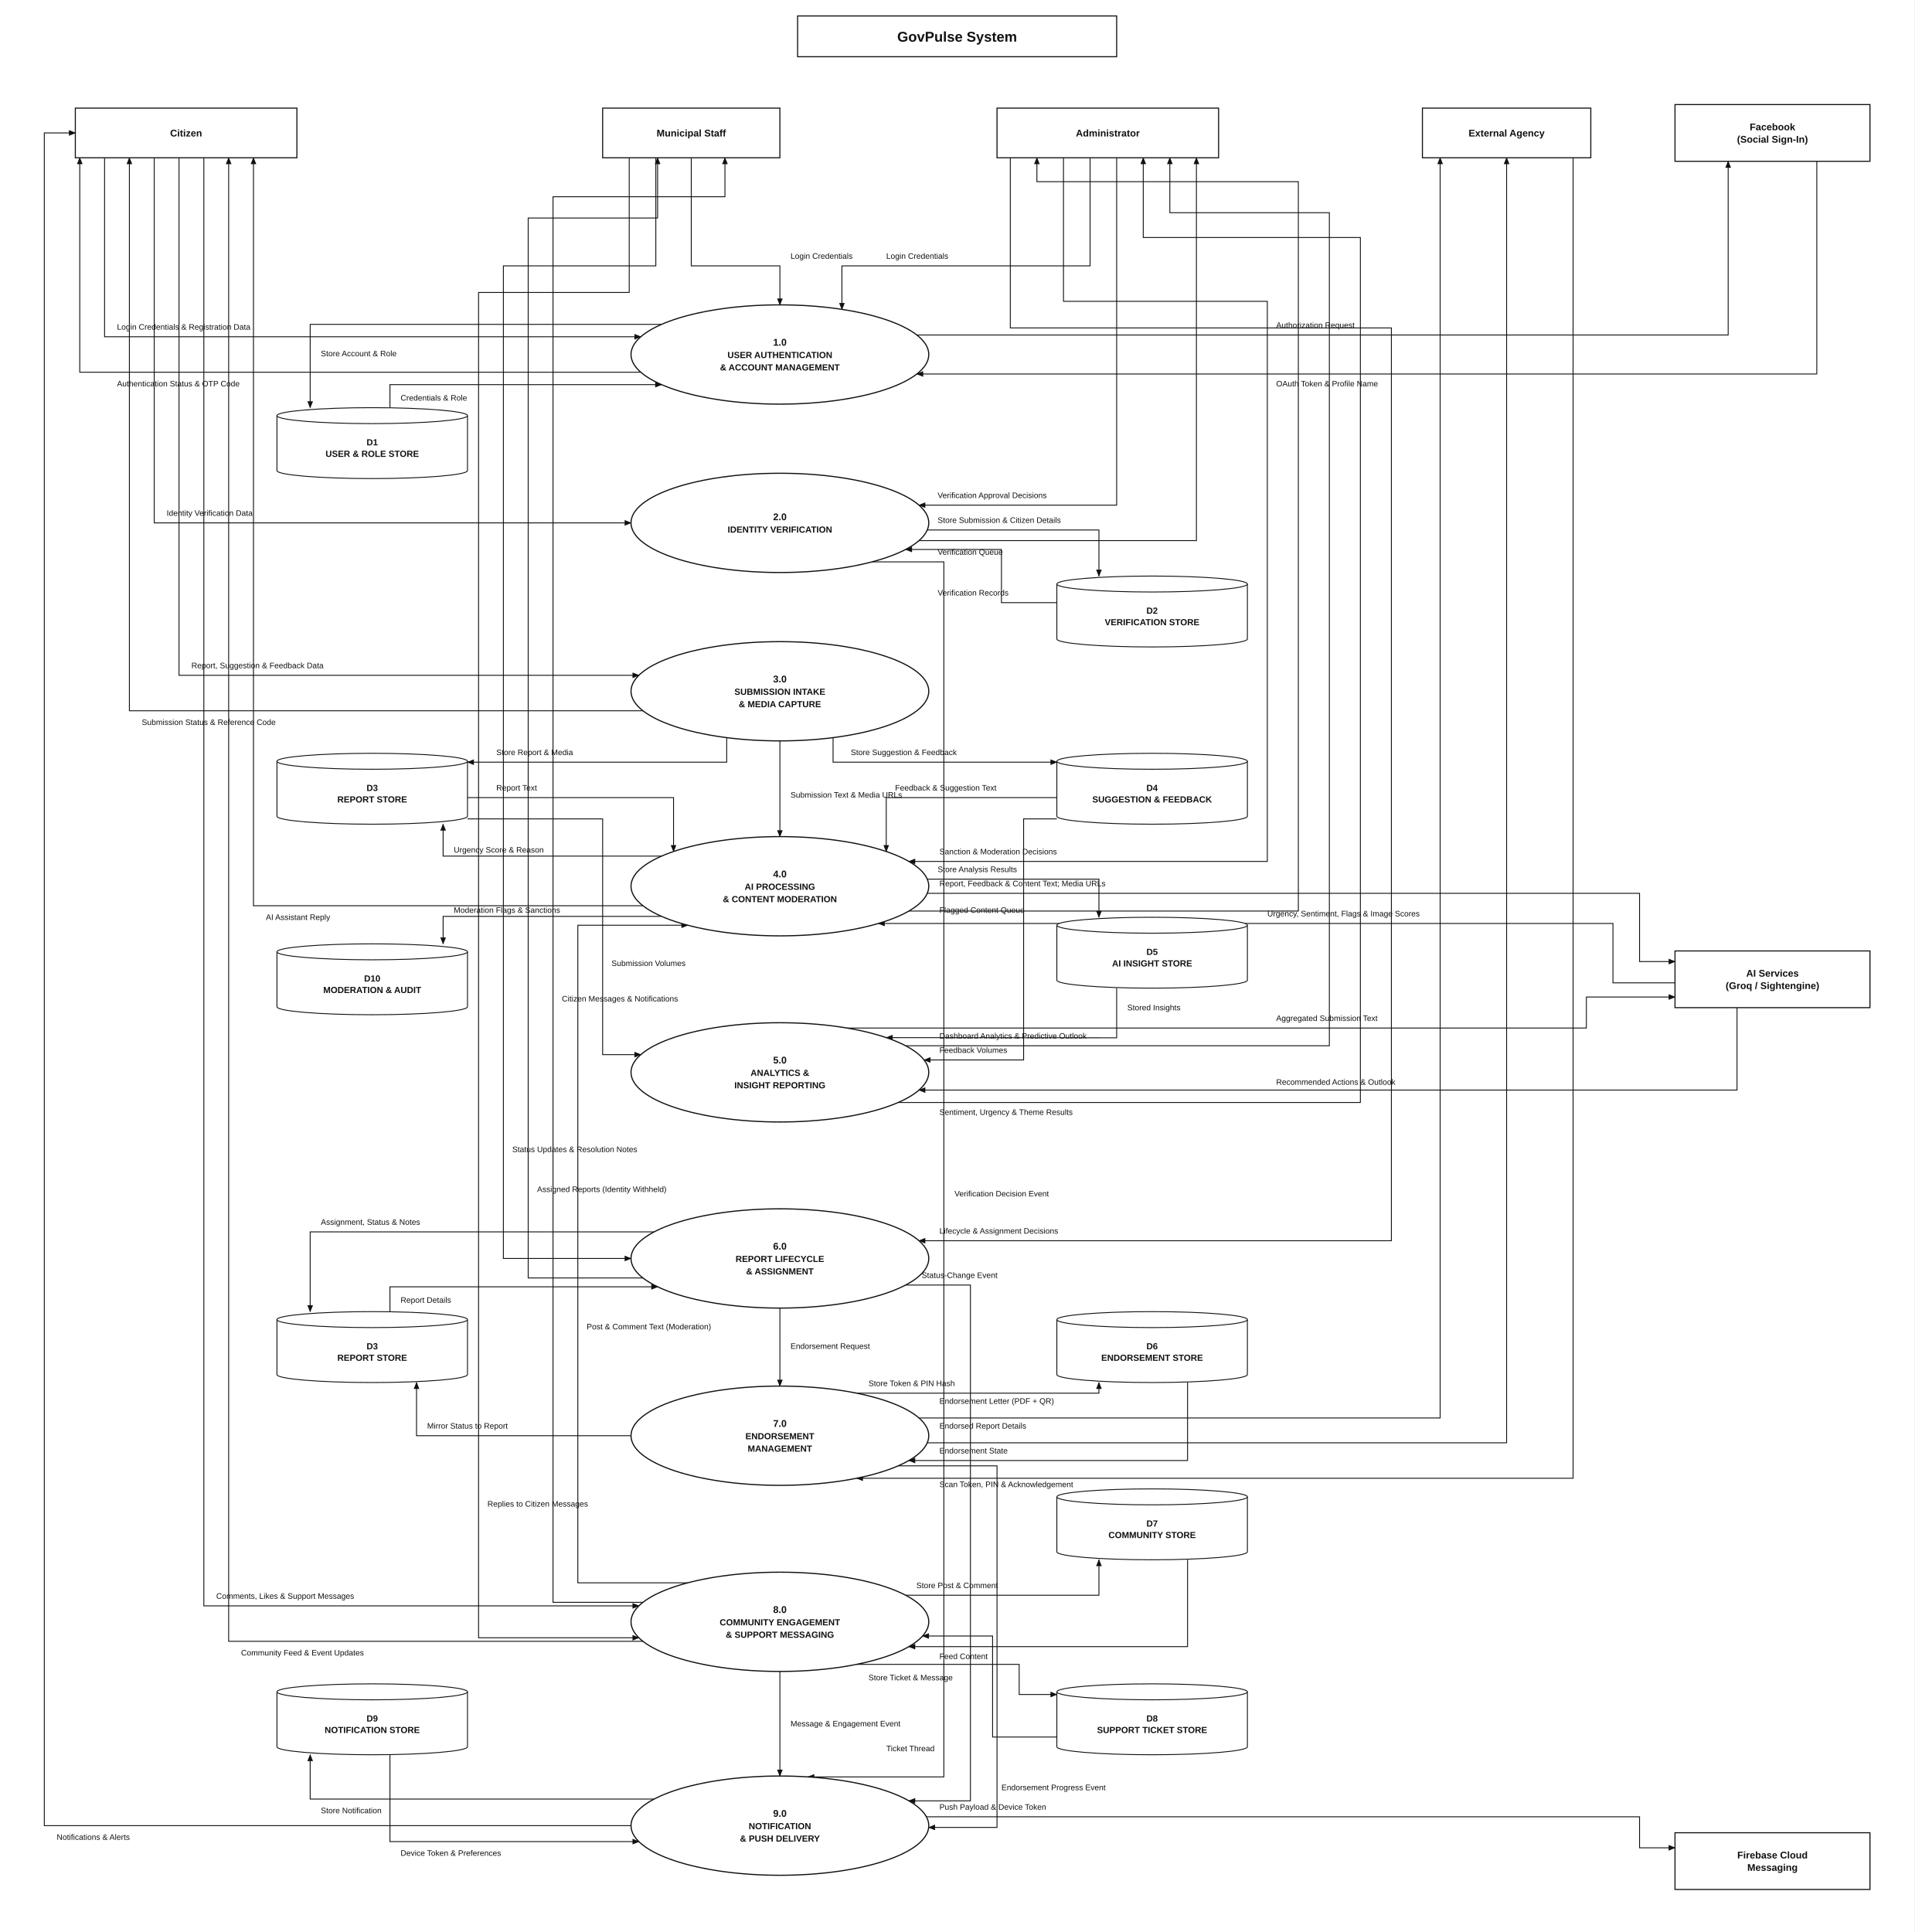
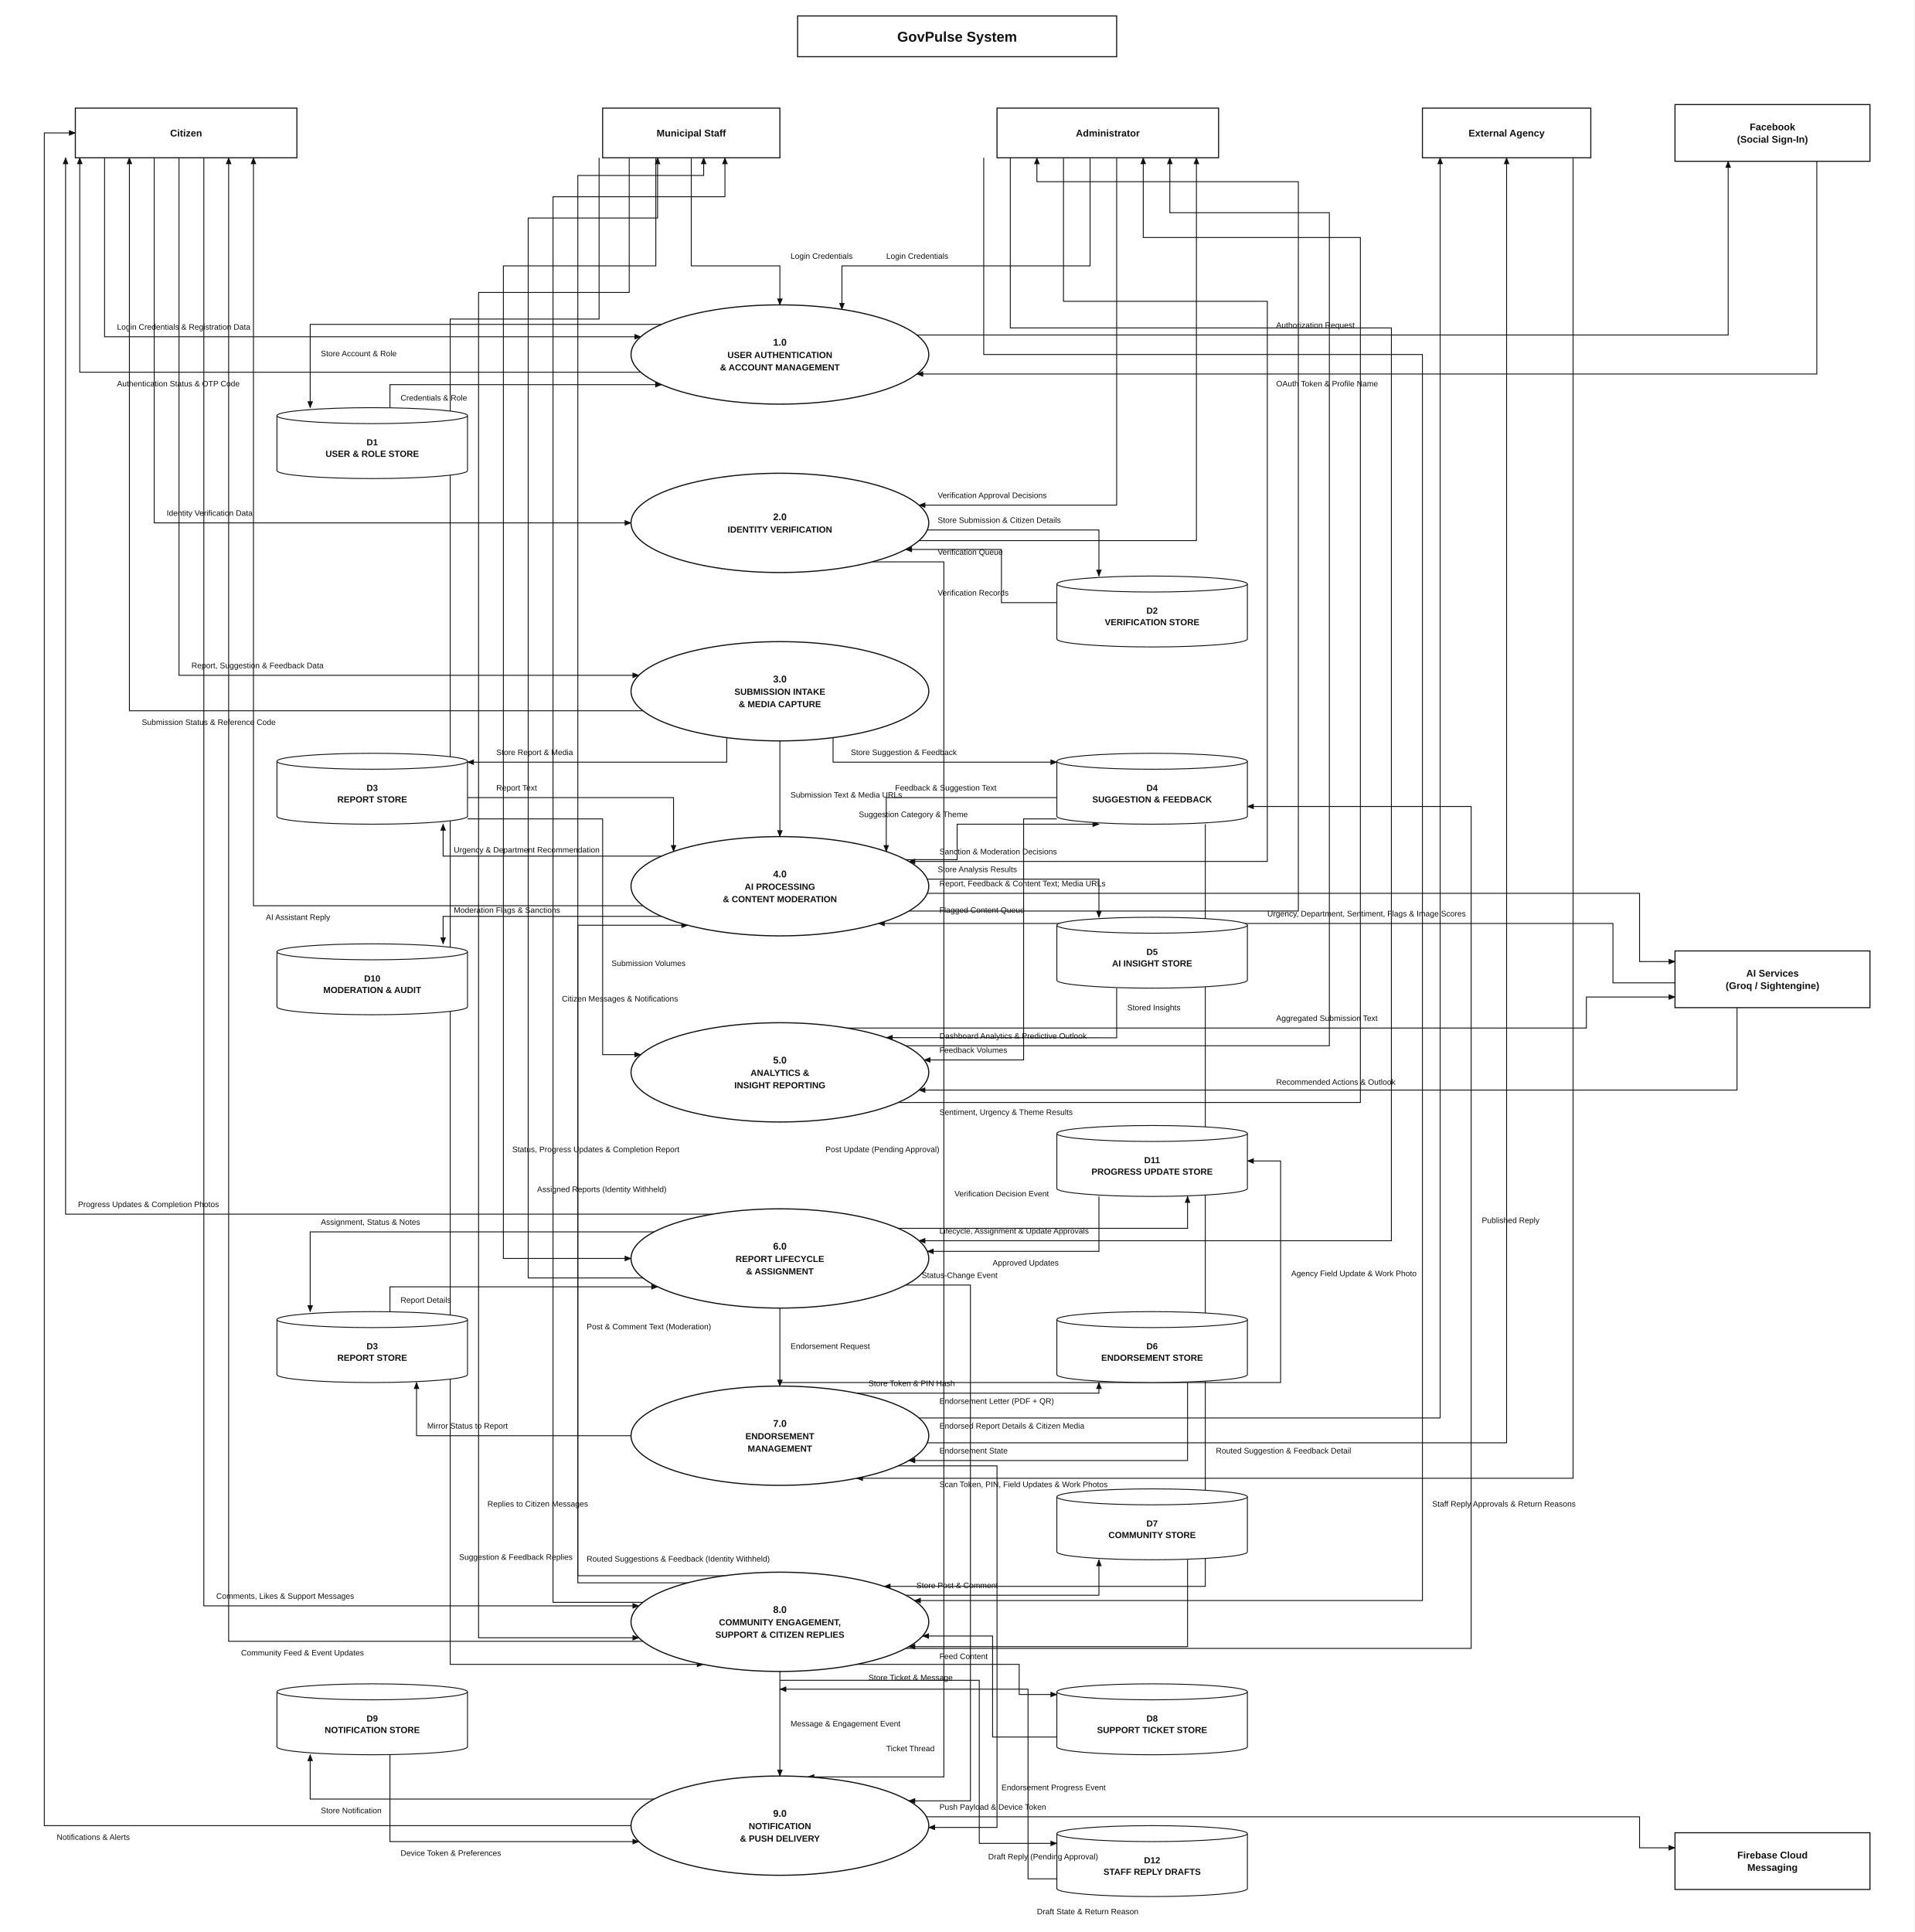
<svg xmlns="http://www.w3.org/2000/svg" viewBox="0 0 2160 2180" width="2160" height="2180">
  <rect x="0" y="0" width="2160" height="2180" fill="#ffffff" />
  <defs>
    <marker id="a6" viewBox="0 0 10 10" refX="9" refY="5" markerWidth="8" markerHeight="8" orient="auto">
      <polygon points="0,1 10,5 0,9" fill="#111" />
    </marker>
  </defs>
  <path d="M118.0,178.0 L118.0,380.0 L723.1,380.0" fill="none" stroke="#111" stroke-width="1" marker-end="url(#a6)" />
  <path d="M723.1,420.0 L90.0,420.0 L90.0,178.0" fill="none" stroke="#111" stroke-width="1" marker-end="url(#a6)" />
  <path d="M174.0,178.0 L174.0,590.0 L712.0,590.0" fill="none" stroke="#111" stroke-width="1" marker-end="url(#a6)" />
  <path d="M202.0,178.0 L202.0,762.0 L720.9,762.0" fill="none" stroke="#111" stroke-width="1" marker-end="url(#a6)" />
  <path d="M725.5,802.0 L146.0,802.0 L146.0,178.0" fill="none" stroke="#111" stroke-width="1" marker-end="url(#a6)" />
  <path d="M230.0,178.0 L230.0,1812.0 L720.9,1812.0" fill="none" stroke="#111" stroke-width="1" marker-end="url(#a6)" />
  <path d="M725.5,1852.0 L258.0,1852.0 L258.0,178.0" fill="none" stroke="#111" stroke-width="1" marker-end="url(#a6)" />
  <path d="M725.5,1022.0 L286.0,1022.0 L286.0,178.0" fill="none" stroke="#111" stroke-width="1" marker-end="url(#a6)" />
  <path d="M712.0,2060.0 L50.0,2060.0 L50.0,150.0 L85.0,150.0" fill="none" stroke="#111" stroke-width="1" marker-end="url(#a6)" />
+   <path d="M804.3,1370.0 L74.0,1370.0 L74.0,178.0" fill="none" stroke="#111" stroke-width="1" marker-end="url(#a6)" />
  <path d="M1034.5,378.0 L1950.0,378.0 L1950.0,182.0" fill="none" stroke="#111" stroke-width="1" marker-end="url(#a6)" />
  <path d="M2050.0,182.0 L2050.0,422.0 L1034.5,422.0" fill="none" stroke="#111" stroke-width="1" marker-end="url(#a6)" />
  <path d="M780.0,178.0 L780.0,300.0 L880.0,300.0 L880.0,344.0" fill="none" stroke="#111" stroke-width="1" marker-end="url(#a6)" />
  <path d="M740.0,178.0 L740.0,300.0 L568.0,300.0 L568.0,1420.0 L712.0,1420.0" fill="none" stroke="#111" stroke-width="1" marker-end="url(#a6)" />
  <path d="M710.0,178.0 L710.0,330.0 L540.0,330.0 L540.0,1848.0 L720.9,1848.0" fill="none" stroke="#111" stroke-width="1" marker-end="url(#a6)" />
  <path d="M725.5,1442.0 L596.0,1442.0 L596.0,246.0 L742.0,246.0 L742.0,178.0" fill="none" stroke="#111" stroke-width="1" marker-end="url(#a6)" />
  <path d="M725.5,1808.0 L624.0,1808.0 L624.0,222.0 L818.0,222.0 L818.0,178.0" fill="none" stroke="#111" stroke-width="1" marker-end="url(#a6)" />
+   <path d="M676.0,178.0 L676.0,360.0 L508.0,360.0 L508.0,1878.0 L793.5,1878.0" fill="none" stroke="#111" stroke-width="1" marker-end="url(#a6)" />
+   <path d="M817.6,1778.0 L652.0,1778.0 L652.0,198.0 L794.0,198.0 L794.0,178.0" fill="none" stroke="#111" stroke-width="1" marker-end="url(#a6)" />
  <path d="M1230.0,178.0 L1230.0,300.0 L950.0,300.0 L950.0,349.1" fill="none" stroke="#111" stroke-width="1" marker-end="url(#a6)" />
  <path d="M1260.0,178.0 L1260.0,570.0 L1036.9,570.0" fill="none" stroke="#111" stroke-width="1" marker-end="url(#a6)" />
  <path d="M1036.9,610.0 L1350.0,610.0 L1350.0,178.0" fill="none" stroke="#111" stroke-width="1" marker-end="url(#a6)" />
  <path d="M1200.0,178.0 L1200.0,340.0 L1430.0,340.0 L1430.0,972.0 L1025.5,972.0" fill="none" stroke="#111" stroke-width="1" marker-end="url(#a6)" />
  <path d="M1025.5,1028.0 L1465.0,1028.0 L1465.0,205.0 L1170.0,205.0 L1170.0,178.0" fill="none" stroke="#111" stroke-width="1" marker-end="url(#a6)" />
  <path d="M1021.9,1180.0 L1500.0,1180.0 L1500.0,240.0 L1320.0,240.0 L1320.0,178.0" fill="none" stroke="#111" stroke-width="1" marker-end="url(#a6)" />
  <path d="M1013.5,1244.0 L1535.0,1244.0 L1535.0,268.0 L1290.0,268.0 L1290.0,178.0" fill="none" stroke="#111" stroke-width="1" marker-end="url(#a6)" />
  <path d="M1140.0,178.0 L1140.0,370.0 L1570.0,370.0 L1570.0,1400.0 L1036.9,1400.0" fill="none" stroke="#111" stroke-width="1" marker-end="url(#a6)" />
+   <path d="M1110.0,178.0 L1110.0,400.0 L1605.0,400.0 L1605.0,1806.0 L1031.8,1806.0" fill="none" stroke="#111" stroke-width="1" marker-end="url(#a6)" />
  <path d="M1036.9,1600.0 L1625.0,1600.0 L1625.0,178.0" fill="none" stroke="#111" stroke-width="1" marker-end="url(#a6)" />
  <path d="M1046.3,1628.0 L1700.0,1628.0 L1700.0,178.0" fill="none" stroke="#111" stroke-width="1" marker-end="url(#a6)" />
  <path d="M1775.0,178.0 L1775.0,1668.0 L966.5,1668.0" fill="none" stroke="#111" stroke-width="1" marker-end="url(#a6)" />
  <path d="M1046.3,1008.0 L1850.0,1008.0 L1850.0,1085.0 L1890.0,1085.0" fill="none" stroke="#111" stroke-width="1" marker-end="url(#a6)" />
  <path d="M1890.0,1109.0 L1820.0,1109.0 L1820.0,1042.0 L991.1,1042.0" fill="none" stroke="#111" stroke-width="1" marker-end="url(#a6)" />
  <path d="M955.7,1160.0 L1790.0,1160.0 L1790.0,1125.0 L1890.0,1125.0" fill="none" stroke="#111" stroke-width="1" marker-end="url(#a6)" />
  <path d="M1960.0,1137.0 L1960.0,1230.0 L1036.9,1230.0" fill="none" stroke="#111" stroke-width="1" marker-end="url(#a6)" />
  <path d="M1045.3,2050.0 L1850.0,2050.0 L1850.0,2085.0 L1890.0,2085.0" fill="none" stroke="#111" stroke-width="1" marker-end="url(#a6)" />
  <path d="M746.5,366.0 L350.0,366.0 L350.0,460.0" fill="none" stroke="#111" stroke-width="1" marker-end="url(#a6)" />
  <path d="M440.0,460.0 L440.0,434.0 L746.5,434.0" fill="none" stroke="#111" stroke-width="1" marker-end="url(#a6)" />
  <path d="M1046.3,598.0 L1240.0,598.0 L1240.0,650.0" fill="none" stroke="#111" stroke-width="1" marker-end="url(#a6)" />
  <path d="M1192.5,680.0 L1130.0,680.0 L1130.0,620.0 L1021.9,620.0" fill="none" stroke="#111" stroke-width="1" marker-end="url(#a6)" />
  <path d="M820.0,832.3 L820.0,860.0 L527.5,860.0" fill="none" stroke="#111" stroke-width="1" marker-end="url(#a6)" />
  <path d="M940.0,832.3 L940.0,860.0 L1192.5,860.0" fill="none" stroke="#111" stroke-width="1" marker-end="url(#a6)" />
  <path d="M527.5,900.0 L760.0,900.0 L760.0,960.8" fill="none" stroke="#111" stroke-width="1" marker-end="url(#a6)" />
  <path d="M746.5,966.0 L500.0,966.0 L500.0,930.0" fill="none" stroke="#111" stroke-width="1" marker-end="url(#a6)" />
  <path d="M1192.5,900.0 L1000.0,900.0 L1000.0,960.8" fill="none" stroke="#111" stroke-width="1" marker-end="url(#a6)" />
+   <path d="M1021.9,970.0 L1080.0,970.0 L1080.0,930.0 L1240.0,930.0" fill="none" stroke="#111" stroke-width="1" marker-end="url(#a6)" />
  <path d="M1046.3,992.0 L1240.0,992.0 L1240.0,1035.0" fill="none" stroke="#111" stroke-width="1" marker-end="url(#a6)" />
  <path d="M746.5,1034.0 L500.0,1034.0 L500.0,1065.0" fill="none" stroke="#111" stroke-width="1" marker-end="url(#a6)" />
  <path d="M527.5,924.0 L680.0,924.0 L680.0,1190.0 L723.1,1190.0" fill="none" stroke="#111" stroke-width="1" marker-end="url(#a6)" />
  <path d="M1192.5,924.0 L1155.0,924.0 L1155.0,1196.0 L1042.7,1196.0" fill="none" stroke="#111" stroke-width="1" marker-end="url(#a6)" />
  <path d="M1260.0,1115.0 L1260.0,1171.0 L1000.0,1170.8" fill="none" stroke="#111" stroke-width="1" marker-end="url(#a6)" />
  <path d="M738.1,1390.0 L350.0,1390.0 L350.0,1480.0" fill="none" stroke="#111" stroke-width="1" marker-end="url(#a6)" />
  <path d="M440.0,1480.0 L440.0,1452.0 L742.1,1452.0" fill="none" stroke="#111" stroke-width="1" marker-end="url(#a6)" />
+   <path d="M1013.5,1386.0 L1340.0,1386.0 L1340.0,1350.0" fill="none" stroke="#111" stroke-width="1" marker-end="url(#a6)" />
+   <path d="M1240.0,1350.0 L1240.0,1412.0 L1046.3,1412.0" fill="none" stroke="#111" stroke-width="1" marker-end="url(#a6)" />
+   <path d="M880.0,1560.0 L1445.0,1560.0 L1445.0,1310.0 L1407.5,1310.0" fill="none" stroke="#111" stroke-width="1" marker-end="url(#a6)" />
  <path d="M966.5,1572.0 L1240.0,1572.0 L1240.0,1560.0" fill="none" stroke="#111" stroke-width="1" marker-end="url(#a6)" />
  <path d="M1340.0,1560.0 L1340.0,1648.0 L1025.5,1648.0" fill="none" stroke="#111" stroke-width="1" marker-end="url(#a6)" />
  <path d="M712.0,1620.0 L470.0,1620.0 L470.0,1560.0" fill="none" stroke="#111" stroke-width="1" marker-end="url(#a6)" />
  <path d="M1021.9,1800.0 L1240.0,1800.0 L1240.0,1760.0" fill="none" stroke="#111" stroke-width="1" marker-end="url(#a6)" />
  <path d="M1340.0,1760.0 L1340.0,1858.0 L1025.5,1858.0" fill="none" stroke="#111" stroke-width="1" marker-end="url(#a6)" />
  <path d="M966.5,1878.0 L1150.0,1878.0 L1150.0,1912.0 L1192.5,1912.0" fill="none" stroke="#111" stroke-width="1" marker-end="url(#a6)" />
  <path d="M1192.5,1960.0 L1120.0,1960.0 L1120.0,1846.0 L1041.0,1846.0" fill="none" stroke="#111" stroke-width="1" marker-end="url(#a6)" />
+   <path d="M880.0,1896.0 L1105.0,1896.0 L1105.0,2080.0 L1192.5,2080.0" fill="none" stroke="#111" stroke-width="1" marker-end="url(#a6)" />
+   <path d="M1192.5,2120.0 L1160.0,2120.0 L1160.0,1906.0 L880.0,1906.0" fill="none" stroke="#111" stroke-width="1" marker-end="url(#a6)" />
+   <path d="M1021.9,1860.0 L1660.0,1860.0 L1660.0,910.0 L1407.5,910.0" fill="none" stroke="#111" stroke-width="1" marker-end="url(#a6)" />
+   <path d="M1360.0,930.0 L1360.0,1790.0 L997.6,1790.0" fill="none" stroke="#111" stroke-width="1" marker-end="url(#a6)" />
  <path d="M738.1,2030.0 L350.0,2030.0 L350.0,1980.0" fill="none" stroke="#111" stroke-width="1" marker-end="url(#a6)" />
  <path d="M440.0,1980.0 L440.0,2078.0 L720.9,2078.0" fill="none" stroke="#111" stroke-width="1" marker-end="url(#a6)" />
  <path d="M880.0,836.0 L880.0,944.0" fill="none" stroke="#111" stroke-width="1" marker-end="url(#a6)" />
  <path d="M880.0,1476.0 L880.0,1564.0" fill="none" stroke="#111" stroke-width="1" marker-end="url(#a6)" />
  <path d="M880.0,1886.0 L880.0,2004.0" fill="none" stroke="#111" stroke-width="1" marker-end="url(#a6)" />
  <path d="M983.9,634.0 L1065.0,634.0 L1065.0,2005.0 L911.6,2005.0" fill="none" stroke="#111" stroke-width="1" marker-end="url(#a6)" />
  <path d="M1021.9,1450.0 L1095.0,1450.0 L1095.0,2032.0 L1025.5,2032.0" fill="none" stroke="#111" stroke-width="1" marker-end="url(#a6)" />
  <path d="M1013.5,1654.0 L1125.0,1654.0 L1125.0,2062.0 L1047.9,2062.0" fill="none" stroke="#111" stroke-width="1" marker-end="url(#a6)" />
  <path d="M776.1,1786.0 L652.0,1786.0 L652.0,1044.0 L776.1,1044.0" fill="none" stroke="#111" stroke-width="1" marker-end="url(#a6)" />
  <rect x="900.0" y="18" width="360" height="46" fill="#fff" stroke="#111" stroke-width="1.2" />
  <text x="1080.0" y="47" text-anchor="middle" font-family="Segoe UI, Calibri, Arial, sans-serif" font-size="16" font-weight="600" fill="#111">GovPulse System</text>
  <rect x="85.0" y="122.0" width="250" height="56" fill="#fff" stroke="#111" stroke-width="1.2" />
  <text x="210.0" y="154.0" text-anchor="middle" font-family="Segoe UI, Calibri, Arial, sans-serif" font-size="11" font-weight="600" fill="#111">Citizen</text>
  <rect x="680.0" y="122.0" width="200" height="56" fill="#fff" stroke="#111" stroke-width="1.2" />
  <text x="780.0" y="154.0" text-anchor="middle" font-family="Segoe UI, Calibri, Arial, sans-serif" font-size="11" font-weight="600" fill="#111">Municipal Staff</text>
  <rect x="1125.0" y="122.0" width="250" height="56" fill="#fff" stroke="#111" stroke-width="1.2" />
  <text x="1250.0" y="154.0" text-anchor="middle" font-family="Segoe UI, Calibri, Arial, sans-serif" font-size="11" font-weight="600" fill="#111">Administrator</text>
  <rect x="1605.0" y="122.0" width="190" height="56" fill="#fff" stroke="#111" stroke-width="1.2" />
  <text x="1700.0" y="154.0" text-anchor="middle" font-family="Segoe UI, Calibri, Arial, sans-serif" font-size="11" font-weight="600" fill="#111">External Agency</text>
  <rect x="1890.0" y="118.0" width="220" height="64" fill="#fff" stroke="#111" stroke-width="1.2" />
  <text x="2000.0" y="147.0" text-anchor="middle" font-family="Segoe UI, Calibri, Arial, sans-serif" font-size="11" font-weight="600" fill="#111">Facebook</text>
  <text x="2000.0" y="161.0" text-anchor="middle" font-family="Segoe UI, Calibri, Arial, sans-serif" font-size="11" font-weight="600" fill="#111">(Social Sign-In)</text>
  <rect x="1890.0" y="1073.0" width="220" height="64" fill="#fff" stroke="#111" stroke-width="1.2" />
  <text x="2000.0" y="1102.0" text-anchor="middle" font-family="Segoe UI, Calibri, Arial, sans-serif" font-size="11" font-weight="600" fill="#111">AI Services</text>
  <text x="2000.0" y="1116.0" text-anchor="middle" font-family="Segoe UI, Calibri, Arial, sans-serif" font-size="11" font-weight="600" fill="#111">(Groq / Sightengine)</text>
  <rect x="1890.0" y="2068.0" width="220" height="64" fill="#fff" stroke="#111" stroke-width="1.2" />
  <text x="2000.0" y="2097.0" text-anchor="middle" font-family="Segoe UI, Calibri, Arial, sans-serif" font-size="11" font-weight="600" fill="#111">Firebase Cloud</text>
  <text x="2000.0" y="2111.0" text-anchor="middle" font-family="Segoe UI, Calibri, Arial, sans-serif" font-size="11" font-weight="600" fill="#111">Messaging</text>
  <path d="M312.5,469.0 V531.0 A107.5,9.0 0 0 0 527.5,531.0 V469.0" fill="#fff" stroke="#111" stroke-width="1" />
  <ellipse cx="420.0" cy="469.0" rx="107.5" ry="9.0" fill="#fff" stroke="#111" stroke-width="1" />
  <text x="420.0" y="502.5" text-anchor="middle" font-family="Segoe UI, Calibri, Arial, sans-serif" font-size="10" font-weight="600" fill="#111">D1</text>
  <text x="420.0" y="515.5" text-anchor="middle" font-family="Segoe UI, Calibri, Arial, sans-serif" font-size="10" font-weight="600" fill="#111">USER &amp; ROLE STORE</text>
  <path d="M312.5,859.0 V921.0 A107.5,9.0 0 0 0 527.5,921.0 V859.0" fill="#fff" stroke="#111" stroke-width="1" />
  <ellipse cx="420.0" cy="859.0" rx="107.5" ry="9.0" fill="#fff" stroke="#111" stroke-width="1" />
  <text x="420.0" y="892.5" text-anchor="middle" font-family="Segoe UI, Calibri, Arial, sans-serif" font-size="10" font-weight="600" fill="#111">D3</text>
  <text x="420.0" y="905.5" text-anchor="middle" font-family="Segoe UI, Calibri, Arial, sans-serif" font-size="10" font-weight="600" fill="#111">REPORT STORE</text>
  <path d="M312.5,1074.0 V1136.0 A107.5,9.0 0 0 0 527.5,1136.0 V1074.0" fill="#fff" stroke="#111" stroke-width="1" />
  <ellipse cx="420.0" cy="1074.0" rx="107.5" ry="9.0" fill="#fff" stroke="#111" stroke-width="1" />
  <text x="420.0" y="1107.5" text-anchor="middle" font-family="Segoe UI, Calibri, Arial, sans-serif" font-size="10" font-weight="600" fill="#111">D10</text>
  <text x="420.0" y="1120.5" text-anchor="middle" font-family="Segoe UI, Calibri, Arial, sans-serif" font-size="10" font-weight="600" fill="#111">MODERATION &amp; AUDIT</text>
  <path d="M312.5,1489.0 V1551.0 A107.5,9.0 0 0 0 527.5,1551.0 V1489.0" fill="#fff" stroke="#111" stroke-width="1" />
  <ellipse cx="420.0" cy="1489.0" rx="107.5" ry="9.0" fill="#fff" stroke="#111" stroke-width="1" />
  <text x="420.0" y="1522.5" text-anchor="middle" font-family="Segoe UI, Calibri, Arial, sans-serif" font-size="10" font-weight="600" fill="#111">D3</text>
  <text x="420.0" y="1535.5" text-anchor="middle" font-family="Segoe UI, Calibri, Arial, sans-serif" font-size="10" font-weight="600" fill="#111">REPORT STORE</text>
  <path d="M312.5,1909.0 V1971.0 A107.5,9.0 0 0 0 527.5,1971.0 V1909.0" fill="#fff" stroke="#111" stroke-width="1" />
  <ellipse cx="420.0" cy="1909.0" rx="107.5" ry="9.0" fill="#fff" stroke="#111" stroke-width="1" />
  <text x="420.0" y="1942.5" text-anchor="middle" font-family="Segoe UI, Calibri, Arial, sans-serif" font-size="10" font-weight="600" fill="#111">D9</text>
  <text x="420.0" y="1955.5" text-anchor="middle" font-family="Segoe UI, Calibri, Arial, sans-serif" font-size="10" font-weight="600" fill="#111">NOTIFICATION STORE</text>
  <path d="M1192.5,659.0 V721.0 A107.5,9.0 0 0 0 1407.5,721.0 V659.0" fill="#fff" stroke="#111" stroke-width="1" />
  <ellipse cx="1300.0" cy="659.0" rx="107.5" ry="9.0" fill="#fff" stroke="#111" stroke-width="1" />
  <text x="1300.0" y="692.5" text-anchor="middle" font-family="Segoe UI, Calibri, Arial, sans-serif" font-size="10" font-weight="600" fill="#111">D2</text>
  <text x="1300.0" y="705.5" text-anchor="middle" font-family="Segoe UI, Calibri, Arial, sans-serif" font-size="10" font-weight="600" fill="#111">VERIFICATION STORE</text>
  <path d="M1192.5,859.0 V921.0 A107.5,9.0 0 0 0 1407.5,921.0 V859.0" fill="#fff" stroke="#111" stroke-width="1" />
  <ellipse cx="1300.0" cy="859.0" rx="107.5" ry="9.0" fill="#fff" stroke="#111" stroke-width="1" />
  <text x="1300.0" y="892.5" text-anchor="middle" font-family="Segoe UI, Calibri, Arial, sans-serif" font-size="10" font-weight="600" fill="#111">D4</text>
  <text x="1300.0" y="905.5" text-anchor="middle" font-family="Segoe UI, Calibri, Arial, sans-serif" font-size="10" font-weight="600" fill="#111">SUGGESTION &amp; FEEDBACK</text>
  <path d="M1192.5,1044.0 V1106.0 A107.5,9.0 0 0 0 1407.5,1106.0 V1044.0" fill="#fff" stroke="#111" stroke-width="1" />
  <ellipse cx="1300.0" cy="1044.0" rx="107.5" ry="9.0" fill="#fff" stroke="#111" stroke-width="1" />
  <text x="1300.0" y="1077.5" text-anchor="middle" font-family="Segoe UI, Calibri, Arial, sans-serif" font-size="10" font-weight="600" fill="#111">D5</text>
  <text x="1300.0" y="1090.5" text-anchor="middle" font-family="Segoe UI, Calibri, Arial, sans-serif" font-size="10" font-weight="600" fill="#111">AI INSIGHT STORE</text>
+   <path d="M1192.5,1279.0 V1341.0 A107.5,9.0 0 0 0 1407.5,1341.0 V1279.0" fill="#fff" stroke="#111" stroke-width="1" />
+   <ellipse cx="1300.0" cy="1279.0" rx="107.5" ry="9.0" fill="#fff" stroke="#111" stroke-width="1" />
+   <text x="1300.0" y="1312.5" text-anchor="middle" font-family="Segoe UI, Calibri, Arial, sans-serif" font-size="10" font-weight="600" fill="#111">D11</text>
+   <text x="1300.0" y="1325.5" text-anchor="middle" font-family="Segoe UI, Calibri, Arial, sans-serif" font-size="10" font-weight="600" fill="#111">PROGRESS UPDATE STORE</text>
  <path d="M1192.5,1489.0 V1551.0 A107.5,9.0 0 0 0 1407.5,1551.0 V1489.0" fill="#fff" stroke="#111" stroke-width="1" />
  <ellipse cx="1300.0" cy="1489.0" rx="107.5" ry="9.0" fill="#fff" stroke="#111" stroke-width="1" />
  <text x="1300.0" y="1522.5" text-anchor="middle" font-family="Segoe UI, Calibri, Arial, sans-serif" font-size="10" font-weight="600" fill="#111">D6</text>
  <text x="1300.0" y="1535.5" text-anchor="middle" font-family="Segoe UI, Calibri, Arial, sans-serif" font-size="10" font-weight="600" fill="#111">ENDORSEMENT STORE</text>
  <path d="M1192.5,1689.0 V1751.0 A107.5,9.0 0 0 0 1407.5,1751.0 V1689.0" fill="#fff" stroke="#111" stroke-width="1" />
  <ellipse cx="1300.0" cy="1689.0" rx="107.5" ry="9.0" fill="#fff" stroke="#111" stroke-width="1" />
  <text x="1300.0" y="1722.5" text-anchor="middle" font-family="Segoe UI, Calibri, Arial, sans-serif" font-size="10" font-weight="600" fill="#111">D7</text>
  <text x="1300.0" y="1735.5" text-anchor="middle" font-family="Segoe UI, Calibri, Arial, sans-serif" font-size="10" font-weight="600" fill="#111">COMMUNITY STORE</text>
  <path d="M1192.5,1909.0 V1971.0 A107.5,9.0 0 0 0 1407.5,1971.0 V1909.0" fill="#fff" stroke="#111" stroke-width="1" />
  <ellipse cx="1300.0" cy="1909.0" rx="107.5" ry="9.0" fill="#fff" stroke="#111" stroke-width="1" />
  <text x="1300.0" y="1942.5" text-anchor="middle" font-family="Segoe UI, Calibri, Arial, sans-serif" font-size="10" font-weight="600" fill="#111">D8</text>
  <text x="1300.0" y="1955.5" text-anchor="middle" font-family="Segoe UI, Calibri, Arial, sans-serif" font-size="10" font-weight="600" fill="#111">SUPPORT TICKET STORE</text>
+   <path d="M1192.5,2069.0 V2131.0 A107.5,9.0 0 0 0 1407.5,2131.0 V2069.0" fill="#fff" stroke="#111" stroke-width="1" />
+   <ellipse cx="1300.0" cy="2069.0" rx="107.5" ry="9.0" fill="#fff" stroke="#111" stroke-width="1" />
+   <text x="1300.0" y="2102.5" text-anchor="middle" font-family="Segoe UI, Calibri, Arial, sans-serif" font-size="10" font-weight="600" fill="#111">D12</text>
+   <text x="1300.0" y="2115.5" text-anchor="middle" font-family="Segoe UI, Calibri, Arial, sans-serif" font-size="10" font-weight="600" fill="#111">STAFF REPLY DRAFTS</text>
  <ellipse cx="880" cy="400" rx="168" ry="56" fill="#fff" stroke="#111" stroke-width="1.3" />
  <text x="880" y="390.0" text-anchor="middle" font-family="Segoe UI, Calibri, Arial, sans-serif" font-size="11" font-weight="600" fill="#111">1.0</text>
  <text x="880" y="404.0" text-anchor="middle" font-family="Segoe UI, Calibri, Arial, sans-serif" font-size="10" font-weight="600" fill="#111">USER AUTHENTICATION</text>
  <text x="880" y="418.0" text-anchor="middle" font-family="Segoe UI, Calibri, Arial, sans-serif" font-size="10" font-weight="600" fill="#111">&amp; ACCOUNT MANAGEMENT</text>
  <ellipse cx="880" cy="590" rx="168" ry="56" fill="#fff" stroke="#111" stroke-width="1.3" />
  <text x="880" y="587.0" text-anchor="middle" font-family="Segoe UI, Calibri, Arial, sans-serif" font-size="11" font-weight="600" fill="#111">2.0</text>
  <text x="880" y="601.0" text-anchor="middle" font-family="Segoe UI, Calibri, Arial, sans-serif" font-size="10" font-weight="600" fill="#111">IDENTITY VERIFICATION</text>
  <ellipse cx="880" cy="780" rx="168" ry="56" fill="#fff" stroke="#111" stroke-width="1.3" />
  <text x="880" y="770.0" text-anchor="middle" font-family="Segoe UI, Calibri, Arial, sans-serif" font-size="11" font-weight="600" fill="#111">3.0</text>
  <text x="880" y="784.0" text-anchor="middle" font-family="Segoe UI, Calibri, Arial, sans-serif" font-size="10" font-weight="600" fill="#111">SUBMISSION INTAKE</text>
  <text x="880" y="798.0" text-anchor="middle" font-family="Segoe UI, Calibri, Arial, sans-serif" font-size="10" font-weight="600" fill="#111">&amp; MEDIA CAPTURE</text>
  <ellipse cx="880" cy="1000" rx="168" ry="56" fill="#fff" stroke="#111" stroke-width="1.3" />
  <text x="880" y="990.0" text-anchor="middle" font-family="Segoe UI, Calibri, Arial, sans-serif" font-size="11" font-weight="600" fill="#111">4.0</text>
  <text x="880" y="1004.0" text-anchor="middle" font-family="Segoe UI, Calibri, Arial, sans-serif" font-size="10" font-weight="600" fill="#111">AI PROCESSING</text>
  <text x="880" y="1018.0" text-anchor="middle" font-family="Segoe UI, Calibri, Arial, sans-serif" font-size="10" font-weight="600" fill="#111">&amp; CONTENT MODERATION</text>
  <ellipse cx="880" cy="1210" rx="168" ry="56" fill="#fff" stroke="#111" stroke-width="1.3" />
  <text x="880" y="1200.0" text-anchor="middle" font-family="Segoe UI, Calibri, Arial, sans-serif" font-size="11" font-weight="600" fill="#111">5.0</text>
  <text x="880" y="1214.0" text-anchor="middle" font-family="Segoe UI, Calibri, Arial, sans-serif" font-size="10" font-weight="600" fill="#111">ANALYTICS &amp;</text>
  <text x="880" y="1228.0" text-anchor="middle" font-family="Segoe UI, Calibri, Arial, sans-serif" font-size="10" font-weight="600" fill="#111">INSIGHT REPORTING</text>
  <ellipse cx="880" cy="1420" rx="168" ry="56" fill="#fff" stroke="#111" stroke-width="1.3" />
  <text x="880" y="1410.0" text-anchor="middle" font-family="Segoe UI, Calibri, Arial, sans-serif" font-size="11" font-weight="600" fill="#111">6.0</text>
  <text x="880" y="1424.0" text-anchor="middle" font-family="Segoe UI, Calibri, Arial, sans-serif" font-size="10" font-weight="600" fill="#111">REPORT LIFECYCLE</text>
  <text x="880" y="1438.0" text-anchor="middle" font-family="Segoe UI, Calibri, Arial, sans-serif" font-size="10" font-weight="600" fill="#111">&amp; ASSIGNMENT</text>
  <ellipse cx="880" cy="1620" rx="168" ry="56" fill="#fff" stroke="#111" stroke-width="1.3" />
  <text x="880" y="1610.0" text-anchor="middle" font-family="Segoe UI, Calibri, Arial, sans-serif" font-size="11" font-weight="600" fill="#111">7.0</text>
  <text x="880" y="1624.0" text-anchor="middle" font-family="Segoe UI, Calibri, Arial, sans-serif" font-size="10" font-weight="600" fill="#111">ENDORSEMENT</text>
  <text x="880" y="1638.0" text-anchor="middle" font-family="Segoe UI, Calibri, Arial, sans-serif" font-size="10" font-weight="600" fill="#111">MANAGEMENT</text>
  <ellipse cx="880" cy="1830" rx="168" ry="56" fill="#fff" stroke="#111" stroke-width="1.3" />
  <text x="880" y="1820.0" text-anchor="middle" font-family="Segoe UI, Calibri, Arial, sans-serif" font-size="11" font-weight="600" fill="#111">8.0</text>
-   <text x="880" y="1834.0" text-anchor="middle" font-family="Segoe UI, Calibri, Arial, sans-serif" font-size="10" font-weight="600" fill="#111">COMMUNITY ENGAGEMENT</text>
-   <text x="880" y="1848.0" text-anchor="middle" font-family="Segoe UI, Calibri, Arial, sans-serif" font-size="10" font-weight="600" fill="#111">&amp; SUPPORT MESSAGING</text>
+   <text x="880" y="1834.0" text-anchor="middle" font-family="Segoe UI, Calibri, Arial, sans-serif" font-size="10" font-weight="600" fill="#111">COMMUNITY ENGAGEMENT,</text>
+   <text x="880" y="1848.0" text-anchor="middle" font-family="Segoe UI, Calibri, Arial, sans-serif" font-size="10" font-weight="600" fill="#111">SUPPORT &amp; CITIZEN REPLIES</text>
  <ellipse cx="880" cy="2060" rx="168" ry="56" fill="#fff" stroke="#111" stroke-width="1.3" />
  <text x="880" y="2050.0" text-anchor="middle" font-family="Segoe UI, Calibri, Arial, sans-serif" font-size="11" font-weight="600" fill="#111">9.0</text>
  <text x="880" y="2064.0" text-anchor="middle" font-family="Segoe UI, Calibri, Arial, sans-serif" font-size="10" font-weight="600" fill="#111">NOTIFICATION</text>
  <text x="880" y="2078.0" text-anchor="middle" font-family="Segoe UI, Calibri, Arial, sans-serif" font-size="10" font-weight="600" fill="#111">&amp; PUSH DELIVERY</text>
  <text x="132.0" y="372.0" text-anchor="start" font-family="Segoe UI, Calibri, Arial, sans-serif" font-size="9" fill="#111">Login Credentials &amp; Registration Data</text>
  <text x="132.0" y="436.0" text-anchor="start" font-family="Segoe UI, Calibri, Arial, sans-serif" font-size="9" fill="#111">Authentication Status &amp; OTP Code</text>
  <text x="188.0" y="582.0" text-anchor="start" font-family="Segoe UI, Calibri, Arial, sans-serif" font-size="9" fill="#111">Identity Verification Data</text>
  <text x="216.0" y="754.0" text-anchor="start" font-family="Segoe UI, Calibri, Arial, sans-serif" font-size="9" fill="#111">Report, Suggestion &amp; Feedback Data</text>
  <text x="160.0" y="818.0" text-anchor="start" font-family="Segoe UI, Calibri, Arial, sans-serif" font-size="9" fill="#111">Submission Status &amp; Reference Code</text>
  <text x="244.0" y="1804.0" text-anchor="start" font-family="Segoe UI, Calibri, Arial, sans-serif" font-size="9" fill="#111">Comments, Likes &amp; Support Messages</text>
  <text x="272.0" y="1868.0" text-anchor="start" font-family="Segoe UI, Calibri, Arial, sans-serif" font-size="9" fill="#111">Community Feed &amp; Event Updates</text>
  <text x="300.0" y="1038.0" text-anchor="start" font-family="Segoe UI, Calibri, Arial, sans-serif" font-size="9" fill="#111">AI Assistant Reply</text>
  <text x="64.0" y="2076.0" text-anchor="start" font-family="Segoe UI, Calibri, Arial, sans-serif" font-size="9" fill="#111">Notifications &amp; Alerts</text>
+   <text x="88.0" y="1362.0" text-anchor="start" font-family="Segoe UI, Calibri, Arial, sans-serif" font-size="9" fill="#111">Progress Updates &amp; Completion Photos</text>
  <text x="1440.0" y="370.0" text-anchor="start" font-family="Segoe UI, Calibri, Arial, sans-serif" font-size="9" fill="#111">Authorization Request</text>
  <text x="1440.0" y="436.0" text-anchor="start" font-family="Segoe UI, Calibri, Arial, sans-serif" font-size="9" fill="#111">OAuth Token &amp; Profile Name</text>
  <text x="892.0" y="292.0" text-anchor="start" font-family="Segoe UI, Calibri, Arial, sans-serif" font-size="9" fill="#111">Login Credentials</text>
-   <text x="578.0" y="1300.0" text-anchor="start" font-family="Segoe UI, Calibri, Arial, sans-serif" font-size="9" fill="#111">Status Updates &amp; Resolution Notes</text>
+   <text x="578.0" y="1300.0" text-anchor="start" font-family="Segoe UI, Calibri, Arial, sans-serif" font-size="9" fill="#111">Status, Progress Updates &amp; Completion Report</text>
  <text x="550.0" y="1700.0" text-anchor="start" font-family="Segoe UI, Calibri, Arial, sans-serif" font-size="9" fill="#111">Replies to Citizen Messages</text>
  <text x="606.0" y="1345.0" text-anchor="start" font-family="Segoe UI, Calibri, Arial, sans-serif" font-size="9" fill="#111">Assigned Reports (Identity Withheld)</text>
  <text x="634.0" y="1130.0" text-anchor="start" font-family="Segoe UI, Calibri, Arial, sans-serif" font-size="9" fill="#111">Citizen Messages &amp; Notifications</text>
+   <text x="518.0" y="1760.0" text-anchor="start" font-family="Segoe UI, Calibri, Arial, sans-serif" font-size="9" fill="#111">Suggestion &amp; Feedback Replies</text>
+   <text x="662.0" y="1762.0" text-anchor="start" font-family="Segoe UI, Calibri, Arial, sans-serif" font-size="9" fill="#111">Routed Suggestions &amp; Feedback (Identity Withheld)</text>
  <text x="1000.0" y="292.0" text-anchor="start" font-family="Segoe UI, Calibri, Arial, sans-serif" font-size="9" fill="#111">Login Credentials</text>
  <text x="1058.0" y="562.0" text-anchor="start" font-family="Segoe UI, Calibri, Arial, sans-serif" font-size="9" fill="#111">Verification Approval Decisions</text>
  <text x="1058.0" y="626.0" text-anchor="start" font-family="Segoe UI, Calibri, Arial, sans-serif" font-size="9" fill="#111">Verification Queue</text>
  <text x="1060.0" y="964.0" text-anchor="start" font-family="Segoe UI, Calibri, Arial, sans-serif" font-size="9" fill="#111">Sanction &amp; Moderation Decisions</text>
  <text x="1060.0" y="1030.0" text-anchor="start" font-family="Segoe UI, Calibri, Arial, sans-serif" font-size="9" fill="#111">Flagged Content Queue</text>
  <text x="1060.0" y="1172.0" text-anchor="start" font-family="Segoe UI, Calibri, Arial, sans-serif" font-size="9" fill="#111">Dashboard Analytics &amp; Predictive Outlook</text>
  <text x="1060.0" y="1258.0" text-anchor="start" font-family="Segoe UI, Calibri, Arial, sans-serif" font-size="9" fill="#111">Sentiment, Urgency &amp; Theme Results</text>
-   <text x="1060.0" y="1392.0" text-anchor="start" font-family="Segoe UI, Calibri, Arial, sans-serif" font-size="9" fill="#111">Lifecycle &amp; Assignment Decisions</text>
+   <text x="1060.0" y="1392.0" text-anchor="start" font-family="Segoe UI, Calibri, Arial, sans-serif" font-size="9" fill="#111">Lifecycle, Assignment &amp; Update Approvals</text>
+   <text x="1616.0" y="1700.0" text-anchor="start" font-family="Segoe UI, Calibri, Arial, sans-serif" font-size="9" fill="#111">Staff Reply Approvals &amp; Return Reasons</text>
  <text x="1060.0" y="1584.0" text-anchor="start" font-family="Segoe UI, Calibri, Arial, sans-serif" font-size="9" fill="#111">Endorsement Letter (PDF + QR)</text>
-   <text x="1060.0" y="1612.0" text-anchor="start" font-family="Segoe UI, Calibri, Arial, sans-serif" font-size="9" fill="#111">Endorsed Report Details</text>
-   <text x="1060.0" y="1678.0" text-anchor="start" font-family="Segoe UI, Calibri, Arial, sans-serif" font-size="9" fill="#111">Scan Token, PIN &amp; Acknowledgement</text>
+   <text x="1060.0" y="1612.0" text-anchor="start" font-family="Segoe UI, Calibri, Arial, sans-serif" font-size="9" fill="#111">Endorsed Report Details &amp; Citizen Media</text>
+   <text x="1060.0" y="1678.0" text-anchor="start" font-family="Segoe UI, Calibri, Arial, sans-serif" font-size="9" fill="#111">Scan Token, PIN, Field Updates &amp; Work Photos</text>
  <text x="1060.0" y="1000.0" text-anchor="start" font-family="Segoe UI, Calibri, Arial, sans-serif" font-size="9" fill="#111">Report, Feedback &amp; Content Text; Media URLs</text>
-   <text x="1430.0" y="1034.0" text-anchor="start" font-family="Segoe UI, Calibri, Arial, sans-serif" font-size="9" fill="#111">Urgency, Sentiment, Flags &amp; Image Scores</text>
+   <text x="1430.0" y="1034.0" text-anchor="start" font-family="Segoe UI, Calibri, Arial, sans-serif" font-size="9" fill="#111">Urgency, Department, Sentiment, Flags &amp; Image Scores</text>
  <text x="1440.0" y="1152.0" text-anchor="start" font-family="Segoe UI, Calibri, Arial, sans-serif" font-size="9" fill="#111">Aggregated Submission Text</text>
  <text x="1440.0" y="1224.0" text-anchor="start" font-family="Segoe UI, Calibri, Arial, sans-serif" font-size="9" fill="#111">Recommended Actions &amp; Outlook</text>
  <text x="1060.0" y="2042.0" text-anchor="start" font-family="Segoe UI, Calibri, Arial, sans-serif" font-size="9" fill="#111">Push Payload &amp; Device Token</text>
  <text x="362.0" y="402.0" text-anchor="start" font-family="Segoe UI, Calibri, Arial, sans-serif" font-size="9" fill="#111">Store Account &amp; Role</text>
  <text x="452.0" y="452.0" text-anchor="start" font-family="Segoe UI, Calibri, Arial, sans-serif" font-size="9" fill="#111">Credentials &amp; Role</text>
  <text x="1058.0" y="590.0" text-anchor="start" font-family="Segoe UI, Calibri, Arial, sans-serif" font-size="9" fill="#111">Store Submission &amp; Citizen Details</text>
  <text x="1058.0" y="672.0" text-anchor="start" font-family="Segoe UI, Calibri, Arial, sans-serif" font-size="9" fill="#111">Verification Records</text>
  <text x="560.0" y="852.0" text-anchor="start" font-family="Segoe UI, Calibri, Arial, sans-serif" font-size="9" fill="#111">Store Report &amp; Media</text>
  <text x="960.0" y="852.0" text-anchor="start" font-family="Segoe UI, Calibri, Arial, sans-serif" font-size="9" fill="#111">Store Suggestion &amp; Feedback</text>
  <text x="560.0" y="892.0" text-anchor="start" font-family="Segoe UI, Calibri, Arial, sans-serif" font-size="9" fill="#111">Report Text</text>
-   <text x="512.0" y="962.0" text-anchor="start" font-family="Segoe UI, Calibri, Arial, sans-serif" font-size="9" fill="#111">Urgency Score &amp; Reason</text>
+   <text x="512.0" y="962.0" text-anchor="start" font-family="Segoe UI, Calibri, Arial, sans-serif" font-size="9" fill="#111">Urgency &amp; Department Recommendation</text>
  <text x="1010.0" y="892.0" text-anchor="start" font-family="Segoe UI, Calibri, Arial, sans-serif" font-size="9" fill="#111">Feedback &amp; Suggestion Text</text>
+   <text x="1092.0" y="922.0" text-anchor="end" font-family="Segoe UI, Calibri, Arial, sans-serif" font-size="9" fill="#111">Suggestion Category &amp; Theme</text>
  <text x="1058.0" y="984.0" text-anchor="start" font-family="Segoe UI, Calibri, Arial, sans-serif" font-size="9" fill="#111">Store Analysis Results</text>
  <text x="512.0" y="1030.0" text-anchor="start" font-family="Segoe UI, Calibri, Arial, sans-serif" font-size="9" fill="#111">Moderation Flags &amp; Sanctions</text>
  <text x="690.0" y="1090.0" text-anchor="start" font-family="Segoe UI, Calibri, Arial, sans-serif" font-size="9" fill="#111">Submission Volumes</text>
  <text x="1060.0" y="1188.0" text-anchor="start" font-family="Segoe UI, Calibri, Arial, sans-serif" font-size="9" fill="#111">Feedback Volumes</text>
  <text x="1272.0" y="1140.0" text-anchor="start" font-family="Segoe UI, Calibri, Arial, sans-serif" font-size="9" fill="#111">Stored Insights</text>
  <text x="362.0" y="1382.0" text-anchor="start" font-family="Segoe UI, Calibri, Arial, sans-serif" font-size="9" fill="#111">Assignment, Status &amp; Notes</text>
  <text x="452.0" y="1470.0" text-anchor="start" font-family="Segoe UI, Calibri, Arial, sans-serif" font-size="9" fill="#111">Report Details</text>
+   <text x="1060.0" y="1300.0" text-anchor="end" font-family="Segoe UI, Calibri, Arial, sans-serif" font-size="9" fill="#111">Post Update (Pending Approval)</text>
+   <text x="1120.0" y="1428.0" text-anchor="start" font-family="Segoe UI, Calibri, Arial, sans-serif" font-size="9" fill="#111">Approved Updates</text>
+   <text x="1457.0" y="1440.0" text-anchor="start" font-family="Segoe UI, Calibri, Arial, sans-serif" font-size="9" fill="#111">Agency Field Update &amp; Work Photo</text>
  <text x="980.0" y="1564.0" text-anchor="start" font-family="Segoe UI, Calibri, Arial, sans-serif" font-size="9" fill="#111">Store Token &amp; PIN Hash</text>
  <text x="1060.0" y="1640.0" text-anchor="start" font-family="Segoe UI, Calibri, Arial, sans-serif" font-size="9" fill="#111">Endorsement State</text>
  <text x="482.0" y="1612.0" text-anchor="start" font-family="Segoe UI, Calibri, Arial, sans-serif" font-size="9" fill="#111">Mirror Status to Report</text>
  <text x="1034.0" y="1792.0" text-anchor="start" font-family="Segoe UI, Calibri, Arial, sans-serif" font-size="9" fill="#111">Store Post &amp; Comment</text>
  <text x="1060.0" y="1872.0" text-anchor="start" font-family="Segoe UI, Calibri, Arial, sans-serif" font-size="9" fill="#111">Feed Content</text>
  <text x="980.0" y="1896.0" text-anchor="start" font-family="Segoe UI, Calibri, Arial, sans-serif" font-size="9" fill="#111">Store Ticket &amp; Message</text>
  <text x="1000.0" y="1976.0" text-anchor="start" font-family="Segoe UI, Calibri, Arial, sans-serif" font-size="9" fill="#111">Ticket Thread</text>
+   <text x="1115.0" y="2098.0" text-anchor="start" font-family="Segoe UI, Calibri, Arial, sans-serif" font-size="9" fill="#111">Draft Reply (Pending Approval)</text>
+   <text x="1170.0" y="2160.0" text-anchor="start" font-family="Segoe UI, Calibri, Arial, sans-serif" font-size="9" fill="#111">Draft State &amp; Return Reason</text>
+   <text x="1672.0" y="1380.0" text-anchor="start" font-family="Segoe UI, Calibri, Arial, sans-serif" font-size="9" fill="#111">Published Reply</text>
+   <text x="1372.0" y="1640.0" text-anchor="start" font-family="Segoe UI, Calibri, Arial, sans-serif" font-size="9" fill="#111">Routed Suggestion &amp; Feedback Detail</text>
  <text x="362.0" y="2046.0" text-anchor="start" font-family="Segoe UI, Calibri, Arial, sans-serif" font-size="9" fill="#111">Store Notification</text>
  <text x="452.0" y="2094.0" text-anchor="start" font-family="Segoe UI, Calibri, Arial, sans-serif" font-size="9" fill="#111">Device Token &amp; Preferences</text>
  <text x="892.0" y="900.0" text-anchor="start" font-family="Segoe UI, Calibri, Arial, sans-serif" font-size="9" fill="#111">Submission Text &amp; Media URLs</text>
  <text x="892.0" y="1522.0" text-anchor="start" font-family="Segoe UI, Calibri, Arial, sans-serif" font-size="9" fill="#111">Endorsement Request</text>
  <text x="892.0" y="1948.0" text-anchor="start" font-family="Segoe UI, Calibri, Arial, sans-serif" font-size="9" fill="#111">Message &amp; Engagement Event</text>
  <text x="1077.0" y="1350.0" text-anchor="start" font-family="Segoe UI, Calibri, Arial, sans-serif" font-size="9" fill="#111">Verification Decision Event</text>
  <text x="1040.0" y="1442.0" text-anchor="start" font-family="Segoe UI, Calibri, Arial, sans-serif" font-size="9" fill="#111">Status-Change Event</text>
  <text x="1130.0" y="2020.0" text-anchor="start" font-family="Segoe UI, Calibri, Arial, sans-serif" font-size="9" fill="#111">Endorsement Progress Event</text>
  <text x="662.0" y="1500.0" text-anchor="start" font-family="Segoe UI, Calibri, Arial, sans-serif" font-size="9" fill="#111">Post &amp; Comment Text (Moderation)</text>
</svg>
